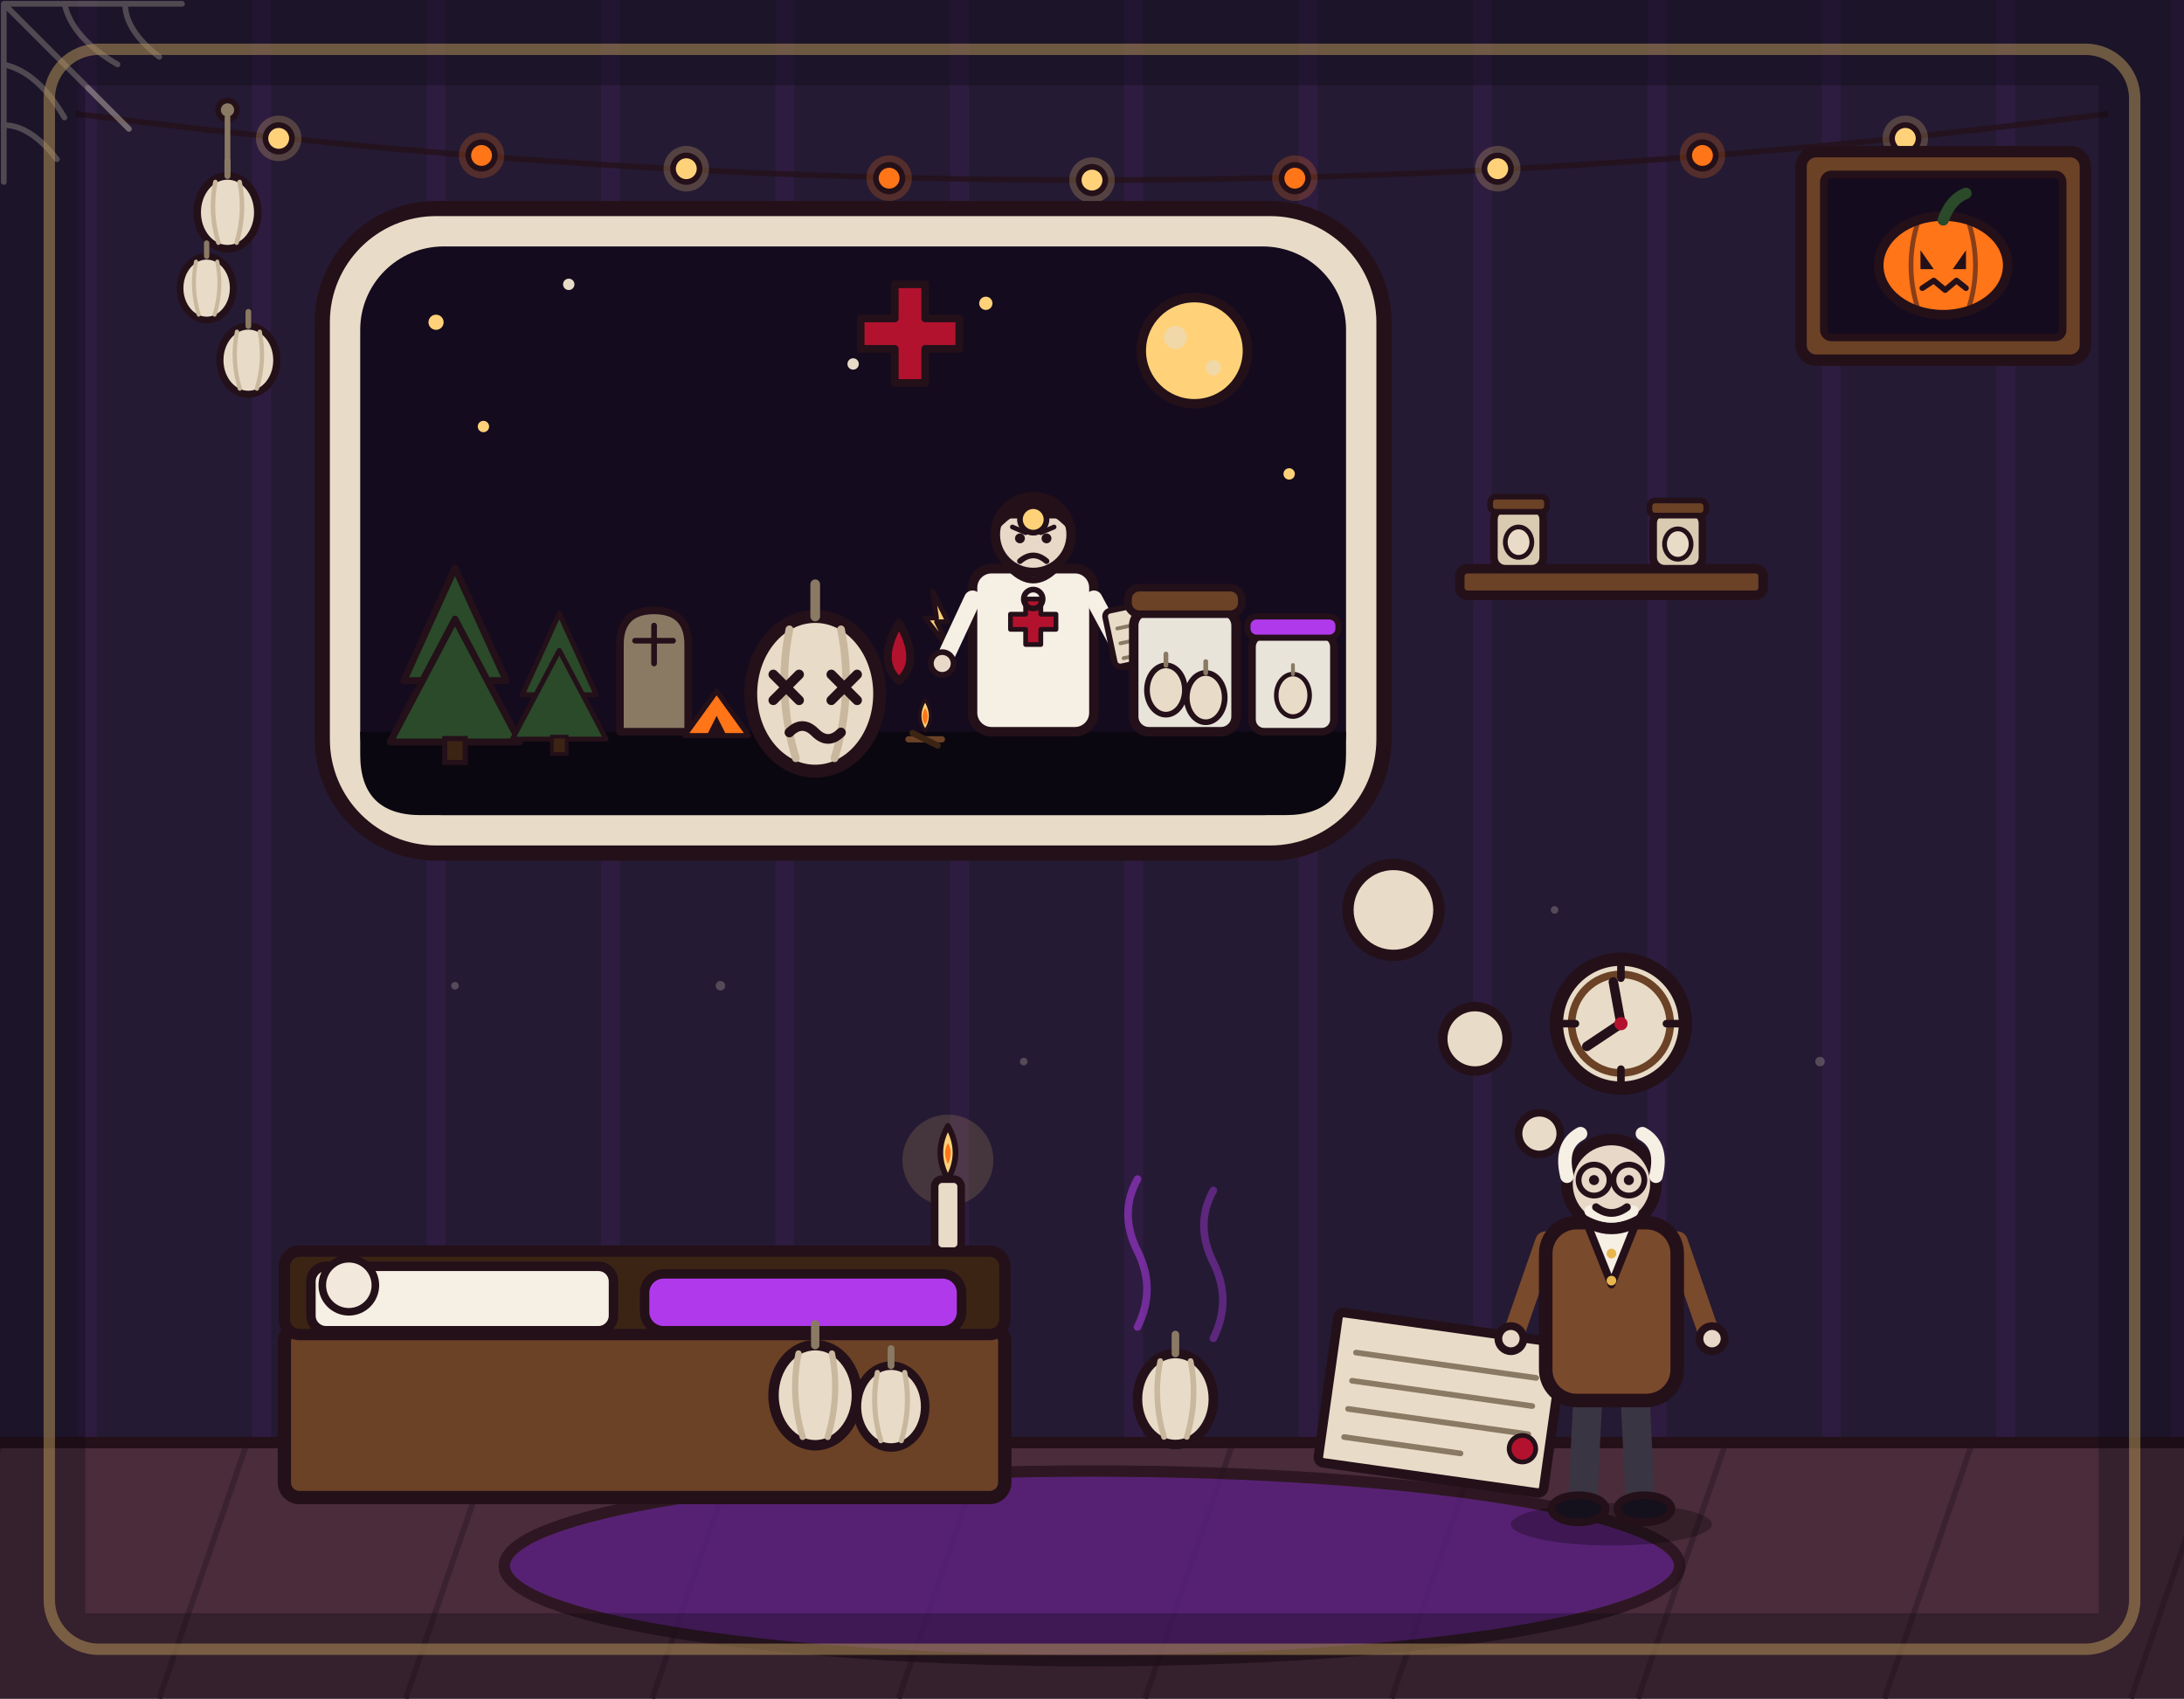
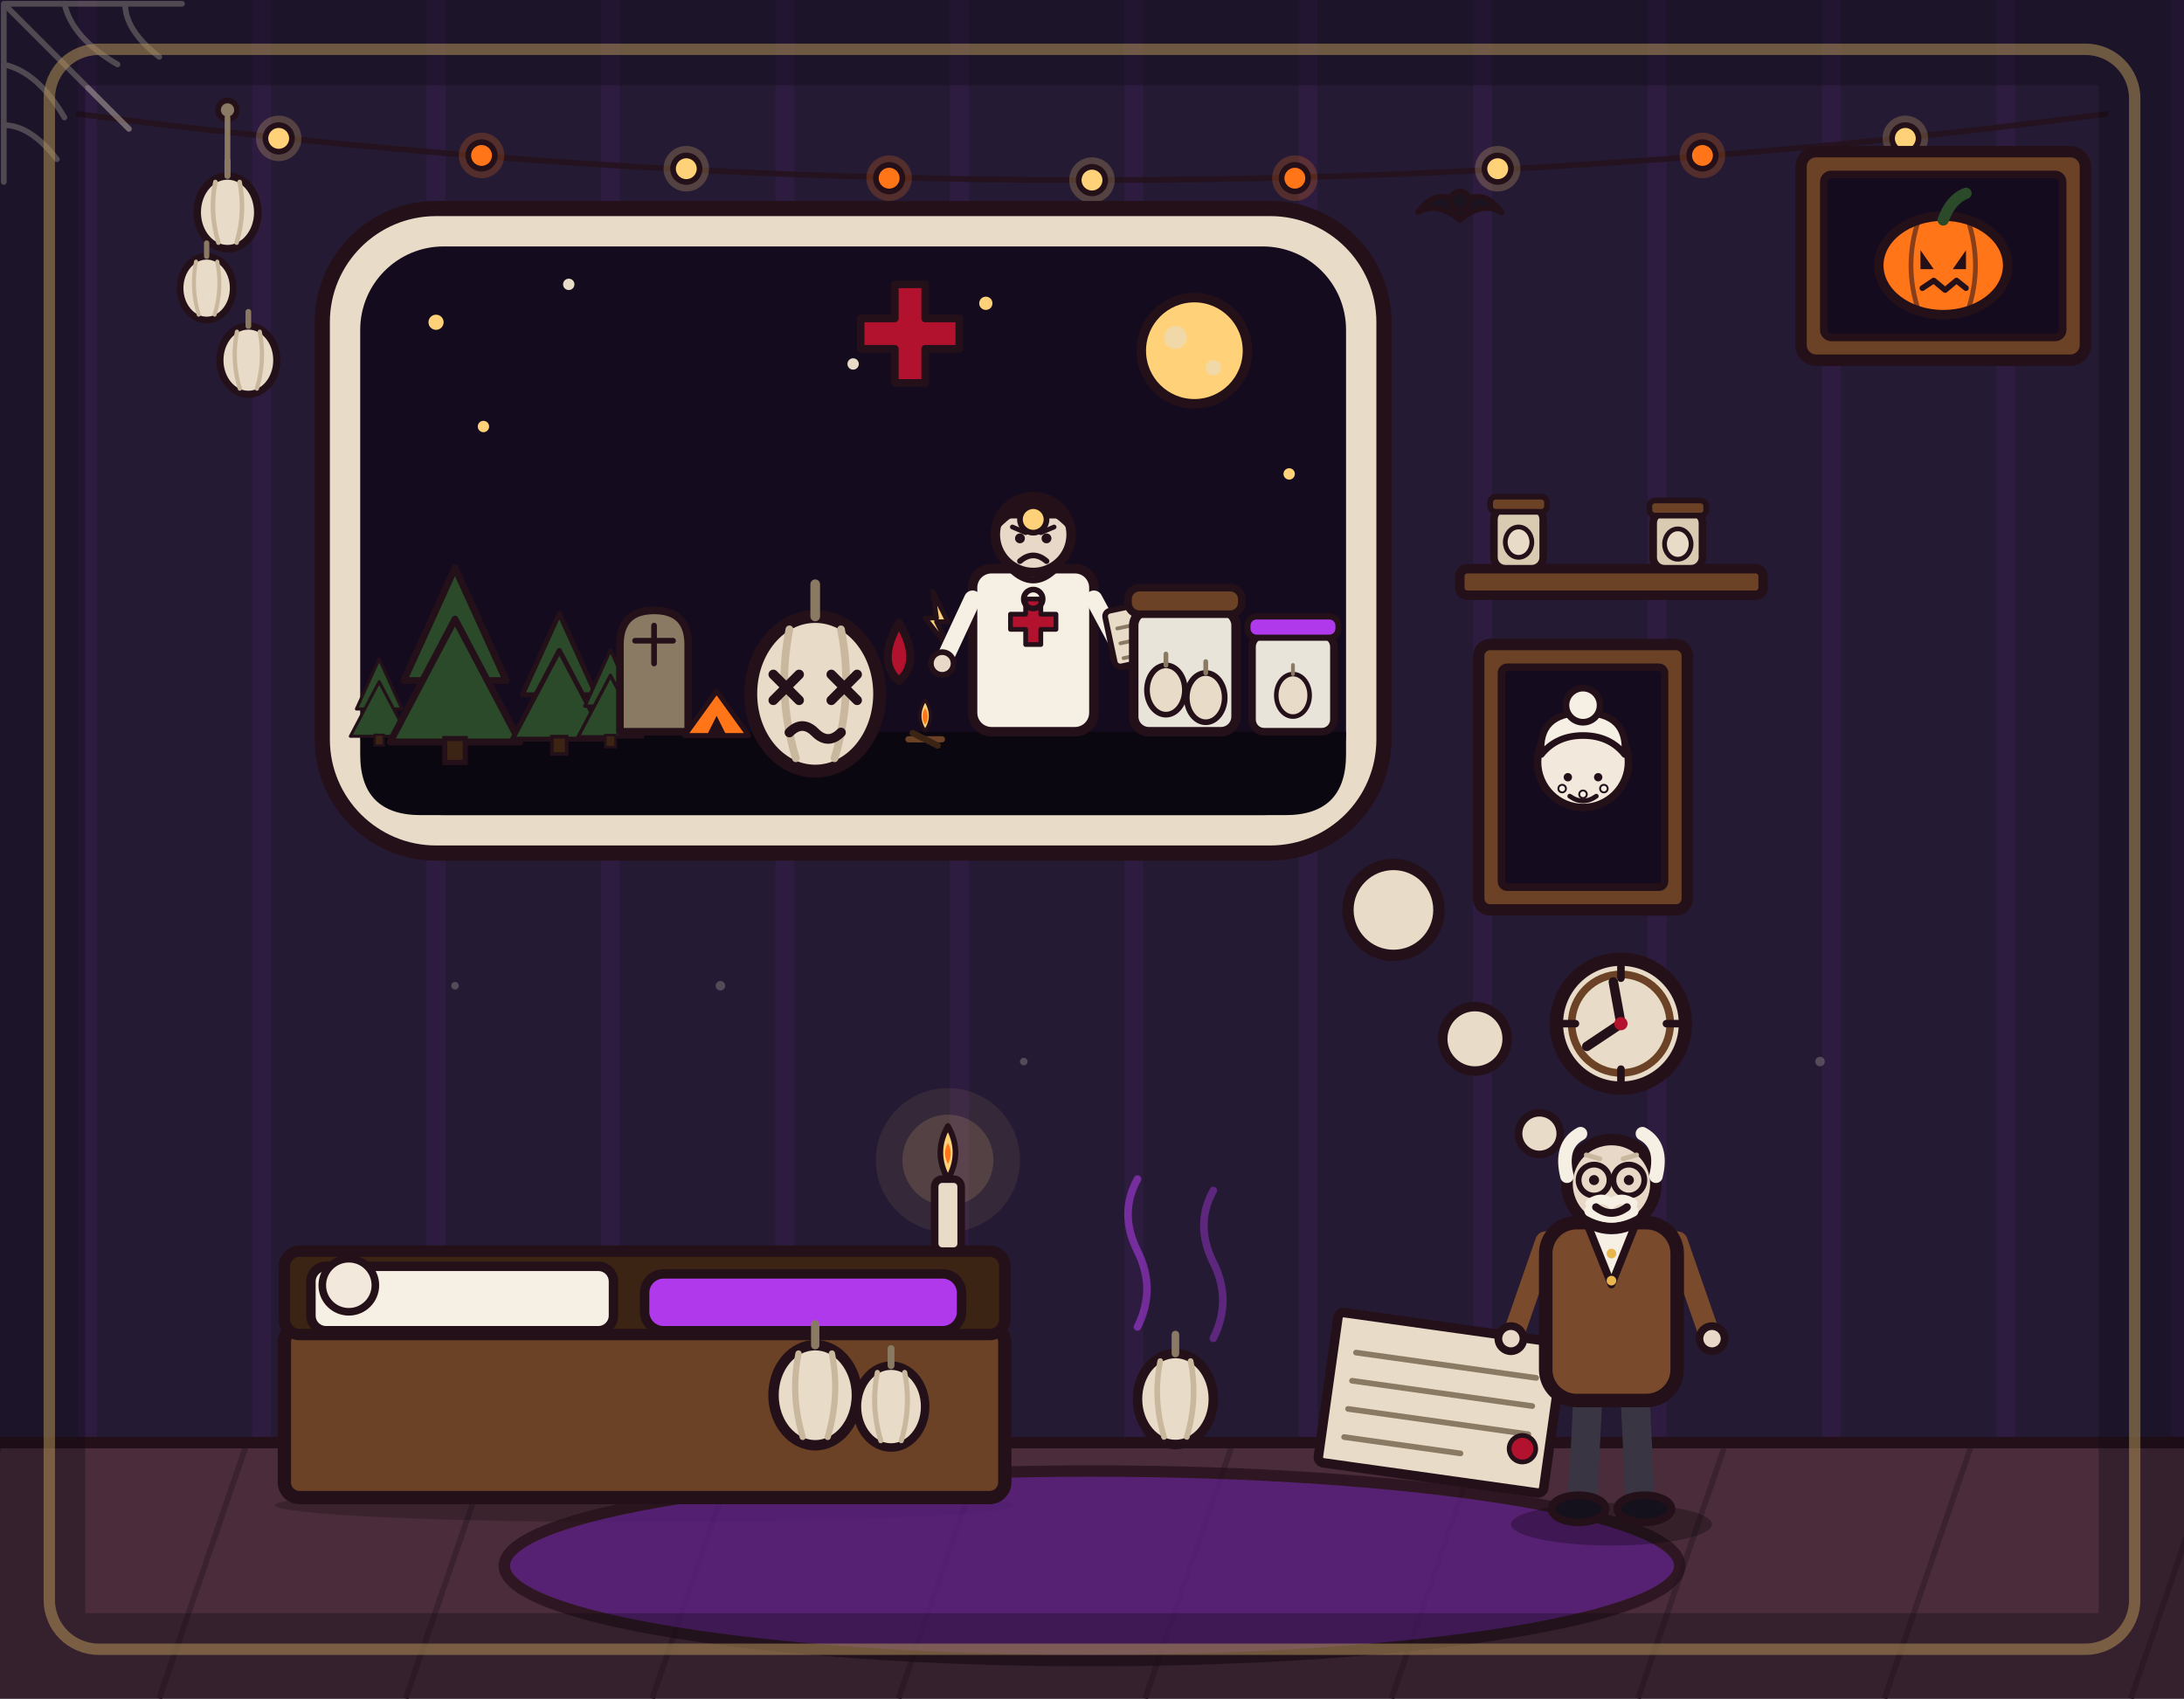
<svg xmlns="http://www.w3.org/2000/svg" viewBox="0 0 1152 896" width="1152" height="896">
  <rect x="0" y="0" width="1152" height="896" fill="#241a33" />
  <path d="M46 0V762M138 0V762M230 0V762M322 0V762M414 0V762M506 0V762M598 0V762M690 0V762M782 0V762M874 0V762M966 0V762M1058 0V762M1150 0V762" stroke="#b03aeb" stroke-width="10" opacity=".07" fill="none" />
  <path d="M40 60 Q576 130 1112 60" fill="none" stroke="#241019" stroke-width="3" opacity=".8" />
  <g stroke="#e8dcc8" stroke-width="3" opacity=".4" fill="none" stroke-linecap="round">
    <path d="M2 2 L2 96 M2 2 L96 2 M2 2 L68 68" />
    <path d="M2 34 Q20 38 34 62 M34 2 Q38 20 62 34" />
    <path d="M2 66 Q16 66 30 84 M66 2 Q66 16 84 30" />
  </g>
  <g fill="#e8dcc8" opacity=".25">
    <circle cx="380" cy="520" r="2.5" />
    <circle cx="820" cy="480" r="2" />
    <circle cx="540" cy="560" r="2" />
    <circle cx="960" cy="560" r="2.5" />
    <circle cx="240" cy="520" r="2" />
+   </g>
+   <circle cx="500" cy="612" r="38" fill="#ffd27a" opacity=".08" />
+   <g transform="translate(770 112)">
+     <path d="M-22 0 Q-12 -14 0 -4 Q12 -14 22 0 Q12 -6 0 4 Q-12 -6 -22 0 Z" fill="#1a1420" stroke="#241019" stroke-width="3" stroke-linejoin="round" />
+     <circle cx="0" cy="-6" r="5" fill="#1a1420" stroke="#241019" stroke-width="3" />
  </g>
  <g stroke="#241019" stroke-width="3" stroke-linejoin="round" stroke-linecap="round">
    <circle cx="147" cy="73" r="12" fill="#ffd27a" stroke="none" opacity=".22" />
    <circle cx="147" cy="73" r="7" fill="#ffd27a" />
    <circle cx="254" cy="82" r="12" fill="#ff7518" stroke="none" opacity=".22" />
    <circle cx="254" cy="82" r="7" fill="#ff7518" />
    <circle cx="362" cy="89" r="12" fill="#ffd27a" stroke="none" opacity=".22" />
    <circle cx="362" cy="89" r="7" fill="#ffd27a" />
    <circle cx="469" cy="94" r="12" fill="#ff7518" stroke="none" opacity=".22" />
    <circle cx="469" cy="94" r="7" fill="#ff7518" />
    <circle cx="576" cy="95" r="12" fill="#ffd27a" stroke="none" opacity=".22" />
    <circle cx="576" cy="95" r="7" fill="#ffd27a" />
    <circle cx="683" cy="94" r="12" fill="#ff7518" stroke="none" opacity=".22" />
    <circle cx="683" cy="94" r="7" fill="#ff7518" />
    <circle cx="790" cy="89" r="12" fill="#ffd27a" stroke="none" opacity=".22" />
    <circle cx="790" cy="89" r="7" fill="#ffd27a" />
    <circle cx="898" cy="82" r="12" fill="#ff7518" stroke="none" opacity=".22" />
    <circle cx="898" cy="82" r="7" fill="#ff7518" />
    <circle cx="1005" cy="73" r="12" fill="#ffd27a" stroke="none" opacity=".22" />
    <circle cx="1005" cy="73" r="7" fill="#ffd27a" />
  </g>
  <g transform="translate(120 0)">
    <circle cx="0" cy="58" r="5" fill="#8a7a64" stroke="#241019" stroke-width="3" />
    <line x1="0" y1="62" x2="0" y2="96" stroke="#8a7a64" stroke-width="3" stroke-linecap="round" />
    <g transform="translate(0 112) scale(.8)">
      <ellipse cx="0" cy="0" rx="20" ry="24" fill="#e8dcc8" stroke="#241019" stroke-width="5" stroke-linejoin="round" />
      <path d="M0 -24 L0 -34" fill="none" stroke="#8a7a64" stroke-width="4" stroke-linecap="round" />
      <path d="M-8 -20 Q-12 0 -6 20" fill="none" stroke="#c9b89e" stroke-width="3" stroke-linecap="round" />
      <path d="M8 -20 Q12 0 6 20" fill="none" stroke="#c9b89e" stroke-width="3" stroke-linecap="round" />
    </g>
    <g transform="translate(-11 152) scale(.7)">
      <ellipse cx="0" cy="0" rx="20" ry="24" fill="#e8dcc8" stroke="#241019" stroke-width="5" stroke-linejoin="round" />
      <path d="M0 -24 L0 -34" fill="none" stroke="#8a7a64" stroke-width="4" stroke-linecap="round" />
      <path d="M-8 -20 Q-12 0 -6 20" fill="none" stroke="#c9b89e" stroke-width="3" stroke-linecap="round" />
      <path d="M8 -20 Q12 0 6 20" fill="none" stroke="#c9b89e" stroke-width="3" stroke-linecap="round" />
    </g>
    <g transform="translate(11 190) scale(.75)">
      <ellipse cx="0" cy="0" rx="20" ry="24" fill="#e8dcc8" stroke="#241019" stroke-width="5" stroke-linejoin="round" />
      <path d="M0 -24 L0 -34" fill="none" stroke="#8a7a64" stroke-width="4" stroke-linecap="round" />
      <path d="M-8 -20 Q-12 0 -6 20" fill="none" stroke="#c9b89e" stroke-width="3" stroke-linecap="round" />
      <path d="M8 -20 Q12 0 6 20" fill="none" stroke="#c9b89e" stroke-width="3" stroke-linecap="round" />
    </g>
  </g>
  <g>
    <rect x="950" y="80" width="150" height="110" rx="8" fill="#6b4226" stroke="#241019" stroke-width="6" stroke-linejoin="round" />
    <rect x="962" y="92" width="126" height="86" rx="4" fill="#150b1e" stroke="#241019" stroke-width="4" />
    <ellipse cx="1025" cy="140" rx="34" ry="26" fill="#ff7518" stroke="#241019" stroke-width="5" stroke-linejoin="round" />
    <path d="M1012 116 Q1004 140 1012 164" fill="none" stroke="#241019" stroke-width="2.5" opacity=".55" />
    <path d="M1038 116 Q1046 140 1038 164" fill="none" stroke="#241019" stroke-width="2.5" opacity=".55" />
    <path d="M1025 116 Q1029 105 1037 102" fill="none" stroke="#2a4a2a" stroke-width="6" stroke-linecap="round" />
    <path d="M1013 132 L1020 142 L1013 142 Z" fill="#241019" />
    <path d="M1037 132 L1030 142 L1037 142 Z" fill="#241019" />
    <path d="M1014 152 L1020 148 L1026 153 L1032 148 L1037 152" fill="none" stroke="#241019" stroke-width="3" stroke-linecap="round" stroke-linejoin="round" />
  </g>
  <g>
+     <rect x="780" y="340" width="110" height="140" rx="6" fill="#6b4226" stroke="#241019" stroke-width="6" stroke-linejoin="round" />
+     <rect x="792" y="352" width="86" height="116" rx="3" fill="#150b1e" stroke="#241019" stroke-width="4" />
+     <circle cx="835" cy="402" r="24" fill="#f2e8dc" stroke="#241019" stroke-width="4" />
+     <path d="M813 398 Q811 376 835 376 Q859 376 857 398 Q849 388 835 388 Q821 388 813 398 Z" fill="#f6efe4" stroke="#241019" stroke-width="3.5" stroke-linejoin="round" />
+     <circle cx="835" cy="372" r="9" fill="#f6efe4" stroke="#241019" stroke-width="3.5" />
+     <circle cx="827" cy="410" r="2.2" fill="#241019" />
+     <circle cx="843" cy="410" r="2.2" fill="#241019" />
+     <path d="M828 420 Q835 425 842 420" fill="none" stroke="#241019" stroke-width="2.5" stroke-linecap="round" />
+     <circle cx="824" cy="416" r="2" fill="#f6efe4" stroke="#241019" stroke-width="1" />
+     <circle cx="846" cy="416" r="2" fill="#f6efe4" stroke="#241019" stroke-width="1" />
+     <circle cx="835" cy="419" r="2" fill="#f6efe4" stroke="#241019" stroke-width="1" />
+   </g>
+   <g>
    <circle cx="855" cy="540" r="34" fill="#e8dcc8" stroke="#241019" stroke-width="7" />
    <circle cx="855" cy="540" r="26" fill="none" stroke="#6b4226" stroke-width="4" />
    <line x1="855" y1="510" x2="855" y2="516" stroke="#241019" stroke-width="4" stroke-linecap="round" />
    <line x1="855" y1="564" x2="855" y2="570" stroke="#241019" stroke-width="4" stroke-linecap="round" />
    <line x1="825" y1="540" x2="831" y2="540" stroke="#241019" stroke-width="4" stroke-linecap="round" />
    <line x1="879" y1="540" x2="885" y2="540" stroke="#241019" stroke-width="4" stroke-linecap="round" />
    <line x1="855" y1="540" x2="851" y2="518" stroke="#241019" stroke-width="5" stroke-linecap="round" />
    <line x1="855" y1="540" x2="837" y2="552" stroke="#241019" stroke-width="5" stroke-linecap="round" />
    <circle cx="855" cy="540" r="3.5" fill="#b3122e" />
  </g>
  <g>
    <rect x="770" y="300" width="160" height="14" rx="4" fill="#6b4226" stroke="#241019" stroke-width="5" stroke-linejoin="round" />
    <rect x="788" y="268" width="26" height="32" rx="6" fill="#d9cbb2" stroke="#241019" stroke-width="4" />
    <rect x="786" y="262" width="30" height="8" rx="3" fill="#6b4226" stroke="#241019" stroke-width="3" />
    <ellipse cx="801" cy="286" rx="7" ry="8" fill="#e8dcc8" stroke="#241019" stroke-width="2.5" />
    <rect x="872" y="270" width="26" height="30" rx="6" fill="#d9cbb2" stroke="#241019" stroke-width="4" />
    <rect x="870" y="264" width="30" height="8" rx="3" fill="#6b4226" stroke="#241019" stroke-width="3" />
    <ellipse cx="885" cy="287" rx="7" ry="8" fill="#e8dcc8" stroke="#241019" stroke-width="2.5" />
  </g>
  <rect x="0" y="760" width="1152" height="136" fill="#4a2c3a" />
  <path d="M0 762 L-46 896M130 762 L84 896M260 762 L214 896M390 762 L344 896M520 762 L474 896M650 762 L604 896M780 762 L734 896M910 762 L864 896M1040 762 L994 896M1170 762 L1124 896" stroke="#3a2230" stroke-width="3" fill="none" />
  <line x1="0" y1="761" x2="1152" y2="761" stroke="#241019" stroke-width="6" stroke-linecap="round" />
+   <ellipse cx="340" cy="794" rx="195" ry="9" fill="#000000" opacity=".2" />
  <ellipse cx="576" cy="826" rx="310" ry="50" fill="#5b1e86" stroke="#241019" stroke-width="6" stroke-linejoin="round" opacity=".75" />
  <rect x="150" y="700" width="380" height="90" rx="8" fill="#6b4226" stroke="#241019" stroke-width="7" stroke-linejoin="round" />
  <rect x="150" y="660" width="380" height="44" rx="8" fill="#3c2415" stroke="#241019" stroke-width="6" stroke-linejoin="round" />
  <rect x="164" y="668" width="159.6" height="34" rx="8" fill="#f6efe4" stroke="#241019" stroke-width="5" stroke-linejoin="round" />
  <rect x="340" y="672" width="167.2" height="30" rx="10" fill="#b03aeb" stroke="#241019" stroke-width="5" stroke-linejoin="round" />
  <circle cx="184" cy="678" r="14" fill="#f2e8dc" stroke="#241019" stroke-width="4" stroke-linejoin="round" />
  <circle cx="500" cy="612" r="24" fill="#ffd27a" opacity=".15" />
  <rect x="493" y="622" width="14" height="38" rx="4" fill="#e8dcc8" stroke="#241019" stroke-width="4" />
  <path d="M500 622 Q508 608 500 594 Q492 608 500 622 Z" fill="#ffd27a" stroke="#241019" stroke-width="3" stroke-linejoin="round" />
  <path d="M500 614 Q503 608 500 603 Q497 608 500 614 Z" fill="#ff7518" />
  <g transform="translate(430 736) scale(1.1)">
    <ellipse cx="0" cy="0" rx="20" ry="24" fill="#e8dcc8" stroke="#241019" stroke-width="5" stroke-linejoin="round" />
    <path d="M0 -24 L0 -34" fill="none" stroke="#8a7a64" stroke-width="4" stroke-linecap="round" />
    <path d="M-8 -20 Q-12 0 -6 20" fill="none" stroke="#c9b89e" stroke-width="3" stroke-linecap="round" />
    <path d="M8 -20 Q12 0 6 20" fill="none" stroke="#c9b89e" stroke-width="3" stroke-linecap="round" />
  </g>
  <g transform="translate(470 742) scale(0.9)">
    <ellipse cx="0" cy="0" rx="20" ry="24" fill="#e8dcc8" stroke="#241019" stroke-width="5" stroke-linejoin="round" />
    <path d="M0 -24 L0 -34" fill="none" stroke="#8a7a64" stroke-width="4" stroke-linecap="round" />
    <path d="M-8 -20 Q-12 0 -6 20" fill="none" stroke="#c9b89e" stroke-width="3" stroke-linecap="round" />
    <path d="M8 -20 Q12 0 6 20" fill="none" stroke="#c9b89e" stroke-width="3" stroke-linecap="round" />
  </g>
  <g transform="translate(620 738)">
    <ellipse cx="0" cy="0" rx="20" ry="24" fill="#e8dcc8" stroke="#241019" stroke-width="5" stroke-linejoin="round" />
    <path d="M0 -24 L0 -34" fill="none" stroke="#8a7a64" stroke-width="4" stroke-linecap="round" />
    <path d="M-8 -20 Q-12 0 -6 20" fill="none" stroke="#c9b89e" stroke-width="3" stroke-linecap="round" />
    <path d="M8 -20 Q12 0 6 20" fill="none" stroke="#c9b89e" stroke-width="3" stroke-linecap="round" />
  </g>
  <path d="M600 700 Q610 680 600 660 Q590 640 600 622" fill="none" stroke="#b03aeb" stroke-width="4" stroke-linecap="round" opacity=".55" />
  <path d="M640 706 Q650 686 640 666 Q630 646 640 628" fill="none" stroke="#b03aeb" stroke-width="4" stroke-linecap="round" opacity=".4" />
  <g transform="rotate(8 760 740)">
    <rect x="700" y="700" width="120" height="80" rx="3" fill="#e8dcc8" stroke="#241019" stroke-width="5" stroke-linejoin="round" />
    <line x1="712" y1="720" x2="808" y2="720" stroke="#8a7a64" stroke-width="3" stroke-linecap="round" />
    <line x1="712" y1="735" x2="808" y2="735" stroke="#8a7a64" stroke-width="3" stroke-linecap="round" />
    <line x1="712" y1="750" x2="808" y2="750" stroke="#8a7a64" stroke-width="3" stroke-linecap="round" />
    <line x1="712" y1="765" x2="774" y2="765" stroke="#8a7a64" stroke-width="3" stroke-linecap="round" />
    <circle cx="806" cy="758" r="7" fill="#b3122e" stroke="#241019" stroke-width="2.5" />
  </g>
  <rect x="170" y="110" width="560" height="340" rx="60" fill="#e8dcc8" stroke="#241019" stroke-width="8" stroke-linejoin="round" />
  <circle cx="735" cy="480" r="24" fill="#e8dcc8" stroke="#241019" stroke-width="6" />
  <circle cx="778" cy="548" r="17" fill="#e8dcc8" stroke="#241019" stroke-width="5" />
  <circle cx="812" cy="598" r="11" fill="#e8dcc8" stroke="#241019" stroke-width="4" />
  <rect x="190" y="130" width="520" height="300" rx="44" fill="#150b1e" />
  <circle cx="630" cy="185" r="28" fill="#ffd27a" stroke="#241019" stroke-width="5" />
  <circle cx="620" cy="178" r="6" fill="#e8dcc8" opacity=".6" />
  <circle cx="640" cy="194" r="4" fill="#e8dcc8" opacity=".6" />
  <circle cx="230" cy="170" r="4" fill="#ffd27a" />
  <circle cx="300" cy="150" r="3" fill="#e8dcc8" />
  <circle cx="520" cy="160" r="3.5" fill="#ffd27a" />
  <circle cx="450" cy="192" r="3" fill="#e8dcc8" />
  <circle cx="680" cy="250" r="3" fill="#ffd27a" />
  <circle cx="255" cy="225" r="3" fill="#ffd27a" />
  <path d="M472 150 H488 V168 H506 V184 H488 V202 H472 V184 H454 V168 H472 Z" fill="#b3122e" stroke="#241019" stroke-width="4" stroke-linejoin="round" />
  <path d="M492 312 L500 328 L494 328 L502 344 L488 326 L494 326 Z" fill="#ffd27a" stroke="#241019" stroke-width="2.5" stroke-linejoin="round" />
  <path d="M520 344 L526 356 L521 356 L528 368 L517 352 L522 352 Z" fill="#ffd27a" stroke="#241019" stroke-width="2" stroke-linejoin="round" />
+   <g transform="translate(210 404) scale(.5)">
+     <rect x="-11" y="-24" width="22" height="26" rx="4" fill="#e8dcc8" stroke="#241019" stroke-width="3" />
+     <rect x="-7" y="-31" width="14" height="8" rx="2" fill="#6b4226" stroke="#241019" stroke-width="2.5" />
+     <rect x="-2.5" y="-19" width="5" height="14" fill="#b3122e" />
+     <rect x="-7" y="-14.5" width="14" height="5" fill="#b3122e" />
+   </g>
+   <g transform="translate(258 406) rotate(-35) scale(.5)">
+     <rect x="-4" y="-30" width="8" height="34" rx="2" fill="#e8dcc8" stroke="#241019" stroke-width="3" />
+     <line x1="0" y1="-30" x2="0" y2="-44" stroke="#241019" stroke-width="4" stroke-linecap="round" />
+     <line x1="-8" y1="-44" x2="8" y2="-44" stroke="#241019" stroke-width="4" stroke-linecap="round" />
+     <rect x="-4" y="4" width="8" height="10" fill="#b3122e" stroke="#241019" stroke-width="2.5" />
+   </g>
  <path d="M190 386 H710 V398 Q710 430 678 430 H222 Q190 430 190 398 Z" fill="#0b0710" />
+   <g transform="translate(200 386) scale(.4)">
+     <path d="M0 -96 L-30 -30 L30 -30 Z" fill="#2a4a2a" stroke="#241019" stroke-width="4" stroke-linejoin="round" />
+     <path d="M0 -66 L-38 6 L38 6 Z" fill="#2a4a2a" stroke="#241019" stroke-width="4" stroke-linejoin="round" />
+     <rect x="-6" y="4" width="12" height="14" fill="#3c2415" stroke="#241019" stroke-width="3" />
+   </g>
  <g transform="translate(240 386) scale(.9)">
    <path d="M0 -96 L-30 -30 L30 -30 Z" fill="#2a4a2a" stroke="#241019" stroke-width="4" stroke-linejoin="round" />
    <path d="M0 -66 L-38 6 L38 6 Z" fill="#2a4a2a" stroke="#241019" stroke-width="4" stroke-linejoin="round" />
    <rect x="-6" y="4" width="12" height="14" fill="#3c2415" stroke="#241019" stroke-width="3" />
  </g>
  <g transform="translate(295 386) scale(.65)">
+     <path d="M0 -96 L-30 -30 L30 -30 Z" fill="#2a4a2a" stroke="#241019" stroke-width="4" stroke-linejoin="round" />
+     <path d="M0 -66 L-38 6 L38 6 Z" fill="#2a4a2a" stroke="#241019" stroke-width="4" stroke-linejoin="round" />
+     <rect x="-6" y="4" width="12" height="14" fill="#3c2415" stroke="#241019" stroke-width="3" />
+   </g>
+   <g transform="translate(322 386) scale(.45)">
    <path d="M0 -96 L-30 -30 L30 -30 Z" fill="#2a4a2a" stroke="#241019" stroke-width="4" stroke-linejoin="round" />
    <path d="M0 -66 L-38 6 L38 6 Z" fill="#2a4a2a" stroke="#241019" stroke-width="4" stroke-linejoin="round" />
    <rect x="-6" y="4" width="12" height="14" fill="#3c2415" stroke="#241019" stroke-width="3" />
  </g>
  <g transform="translate(345 386)">
    <path d="M-18 0 V-46 Q-18 -64 0 -64 Q18 -64 18 -46 V0 Z" fill="#8a7a64" stroke="#241019" stroke-width="4" stroke-linejoin="round" />
    <line x1="0" y1="-56" x2="0" y2="-36" stroke="#241019" stroke-width="3" stroke-linecap="round" />
    <line x1="-10" y1="-48" x2="10" y2="-48" stroke="#241019" stroke-width="3" stroke-linecap="round" />
  </g>
  <g transform="translate(378 388) scale(.65)">
    <path d="M-26 0 L0 -36 L26 0 Z" fill="#ff7518" stroke="#241019" stroke-width="4" stroke-linejoin="round" />
    <path d="M-8 0 L0 -16 L8 0 Z" fill="#241019" />
  </g>
  <g transform="translate(488 390) scale(.55)">
    <line x1="-16" y1="0" x2="16" y2="0" stroke="#6b4226" stroke-width="6" stroke-linecap="round" />
    <line x1="-12" y1="-6" x2="12" y2="6" stroke="#3c2415" stroke-width="6" stroke-linecap="round" />
    <path d="M0 -8 Q-10 -22 0 -38 Q10 -22 0 -8 Z" fill="#ffd27a" stroke="#241019" stroke-width="3" stroke-linejoin="round" />
    <path d="M0 -14 Q-5 -22 0 -30 Q5 -22 0 -14 Z" fill="#ff7518" />
  </g>
  <g transform="translate(430 366) scale(1.7)">
    <ellipse cx="0" cy="0" rx="20" ry="24" fill="#e8dcc8" stroke="#241019" stroke-width="4" stroke-linejoin="round" />
    <path d="M0 -24 L0 -34" fill="none" stroke="#8a7a64" stroke-width="3" stroke-linecap="round" />
    <path d="M-8 -20 Q-12 0 -6 20" fill="none" stroke="#c9b89e" stroke-width="2.4" stroke-linecap="round" />
    <path d="M8 -20 Q12 0 6 20" fill="none" stroke="#c9b89e" stroke-width="2.4" stroke-linecap="round" />
    <path d="M-13 -6 L-5 2 M-5 -6 L-13 2" stroke="#241019" stroke-width="3" stroke-linecap="round" fill="none" />
    <path d="M5 -6 L13 2 M13 -6 L5 2" stroke="#241019" stroke-width="3" stroke-linecap="round" fill="none" />
    <path d="M-8 12 Q-4 8 0 12 Q4 16 8 12" fill="none" stroke="#241019" stroke-width="3" stroke-linecap="round" />
    <path d="M26 -22 Q33 -10 26 -4 Q19 -10 26 -22 Z" fill="#b3122e" stroke="#241019" stroke-width="2.5" stroke-linejoin="round" />
  </g>
  <g transform="translate(545 386)">
    <rect x="-32" y="-86" width="64" height="86" rx="10" fill="#f6efe4" stroke="#241019" stroke-width="5" stroke-linejoin="round" />
    <path d="M-4 -70 H4 V-62 H12 V-54 H4 V-46 H-4 V-54 H-12 V-62 H-4 Z" fill="#b3122e" stroke="#241019" stroke-width="2.5" stroke-linejoin="round" />
    <path d="M-32 -70 L-46 -40" fill="none" stroke="#f6efe4" stroke-width="9" stroke-linecap="round" />
    <path d="M32 -70 L46 -44" fill="none" stroke="#f6efe4" stroke-width="9" stroke-linecap="round" />
    <circle cx="-48" cy="-36" r="6" fill="#e8d8c8" stroke="#241019" stroke-width="3" />
    <circle cx="48" cy="-40" r="6" fill="#e8d8c8" stroke="#241019" stroke-width="3" />
    <g transform="rotate(-12 52 -52)">
      <rect x="40" y="-66" width="24" height="30" rx="3" fill="#e8dcc8" stroke="#241019" stroke-width="3" />
      <line x1="45" y1="-56" x2="59" y2="-56" stroke="#8a7a64" stroke-width="2" stroke-linecap="round" />
      <line x1="45" y1="-48" x2="59" y2="-48" stroke="#8a7a64" stroke-width="2" stroke-linecap="round" />
      <line x1="45" y1="-40" x2="55" y2="-40" stroke="#8a7a64" stroke-width="2" stroke-linecap="round" />
    </g>
    <circle cx="0" cy="-104" r="20" fill="#e8d8c8" stroke="#241019" stroke-width="5" />
    <path d="M-20 -108 Q0 -130 20 -108 Q10 -120 0 -120 Q-10 -120 -20 -108 Z" fill="#e8e4da" stroke="#241019" stroke-width="4" stroke-linejoin="round" />
    <path d="M-12 -86 Q0 -74 12 -86" fill="none" stroke="#241019" stroke-width="3.5" stroke-linecap="round" />
    <circle cx="0" cy="-70" r="5" fill="none" stroke="#241019" stroke-width="3" />
    <line x1="-14" y1="-114" x2="14" y2="-114" stroke="#241019" stroke-width="3" stroke-linecap="round" />
    <circle cx="0" cy="-112" r="7" fill="#ffd27a" stroke="#241019" stroke-width="3" />
    <circle cx="-7" cy="-102" r="2.6" fill="#241019" />
    <circle cx="7" cy="-102" r="2.6" fill="#241019" />
    <path d="M-11 -108 L-4 -105 M11 -108 L4 -105" stroke="#241019" stroke-width="2.5" stroke-linecap="round" fill="none" />
    <path d="M-7 -90 Q0 -96 7 -90" fill="none" stroke="#241019" stroke-width="3" stroke-linecap="round" />
  </g>
  <g transform="translate(625 386)">
    <rect x="-27" y="-64" width="54" height="64" rx="8" fill="#e8e4da" stroke="#241019" stroke-width="5" stroke-linejoin="round" />
    <rect x="-30" y="-76" width="60" height="14" rx="6" fill="#6b4226" stroke="#241019" stroke-width="4" stroke-linejoin="round" />
    <ellipse cx="-10" cy="-22" rx="10" ry="13" fill="#e8dcc8" stroke="#241019" stroke-width="3" stroke-linejoin="round" />
    <path d="M-10 -35 L-10 -41" stroke="#8a7a64" stroke-width="2.5" stroke-linecap="round" fill="none" />
    <ellipse cx="11" cy="-18" rx="10" ry="13" fill="#e8dcc8" stroke="#241019" stroke-width="3" stroke-linejoin="round" />
    <path d="M11 -31 L11 -37" stroke="#8a7a64" stroke-width="2.5" stroke-linecap="round" fill="none" />
  </g>
  <g transform="translate(682 386) scale(.8)">
    <rect x="-27" y="-64" width="54" height="64" rx="8" fill="#e8e4da" stroke="#241019" stroke-width="5" stroke-linejoin="round" />
    <rect x="-30" y="-76" width="60" height="14" rx="6" fill="#b03aeb" stroke="#241019" stroke-width="4" stroke-linejoin="round" />
    <ellipse cx="0" cy="-24" rx="11" ry="14" fill="#e8dcc8" stroke="#241019" stroke-width="3" stroke-linejoin="round" />
    <path d="M0 -38 L0 -44" stroke="#8a7a64" stroke-width="2.5" stroke-linecap="round" fill="none" />
  </g>
  <g transform="translate(850 800) scale(1.02 1.02)">
    <ellipse cx="0" cy="4" rx="52" ry="11" fill="#000000" stroke="none" opacity=".28" />
    <path d="M-12 -66 L-15 -6" fill="none" stroke="#3a3542" stroke-width="15" stroke-linecap="round" />
    <path d="M12 -66 L15 -6" fill="none" stroke="#3a3542" stroke-width="15" stroke-linecap="round" />
    <ellipse cx="-17" cy="-4" rx="14" ry="7" fill="#14101c" stroke="#241019" stroke-width="4" stroke-linejoin="round" />
    <ellipse cx="17" cy="-4" rx="14" ry="7" fill="#14101c" stroke="#241019" stroke-width="4" stroke-linejoin="round" />
    <path d="M-34 -142 L-50 -96" fill="none" stroke="#7a4a2c" stroke-width="11" stroke-linecap="round" />
    <circle cx="-52" cy="-92" r="6.5" fill="#e8d8c8" stroke="#241019" stroke-width="4" stroke-linejoin="round" />
    <path d="M34 -142 L50 -96" fill="none" stroke="#7a4a2c" stroke-width="11" stroke-linecap="round" />
    <circle cx="52" cy="-92" r="6.5" fill="#e8d8c8" stroke="#241019" stroke-width="4" stroke-linejoin="round" />
    <rect x="-34" y="-152" width="68" height="92" rx="16" fill="#7a4a2c" stroke="#241019" stroke-width="7" stroke-linejoin="round" />
    <path d="M-12 -150 L0 -120 L12 -150 Z" fill="#f6efe4" stroke="#241019" stroke-width="4" stroke-linejoin="round" />
    <circle cx="0" cy="-136" r="2.5" fill="#e8b64c" />
    <circle cx="0" cy="-122" r="2.5" fill="#e8b64c" />
    <circle cx="0" cy="-172" r="23" fill="#e8d8c8" stroke="#241019" stroke-width="6" stroke-linejoin="round" />
    <path d="M-23 -176 Q-27 -192 -16 -198" fill="none" stroke="#f6efe4" stroke-width="7" stroke-linecap="round" />
    <path d="M23 -176 Q27 -192 16 -198" fill="none" stroke="#f6efe4" stroke-width="7" stroke-linecap="round" />
    <circle cx="-9" cy="-174" r="2.6" fill="#241019" />
    <circle cx="9" cy="-174" r="2.6" fill="#241019" />
    <circle cx="-9" cy="-174" r="8" fill="none" stroke="#241019" stroke-width="3" />
    <circle cx="9" cy="-174" r="8" fill="none" stroke="#241019" stroke-width="3" />
    <line x1="-1" y1="-174" x2="1" y2="-174" stroke="#241019" stroke-width="3" stroke-linecap="round" />
+     <path d="M-13 -187 L-6 -185 M13 -187 L6 -185" fill="none" stroke="#c9b89e" stroke-width="2.5" stroke-linecap="round" />
+     <path d="M-11 -162 Q-5 -166 0 -162 Q5 -166 11 -162" fill="none" stroke="#f6efe4" stroke-width="5" stroke-linecap="round" />
    <path d="M-11 -158 Q0 -152 11 -158" fill="none" stroke="#f6efe4" stroke-width="6" stroke-linecap="round" />
    <path d="M-8 -160 Q0 -154 8 -160" fill="none" stroke="#241019" stroke-width="4" stroke-linecap="round" />
  </g>
  <rect x="26" y="26" width="1100" height="844" rx="26" fill="none" stroke="#ffd27a" stroke-width="6" opacity=".55" />
  <rect x="0" y="0" width="1152" height="896" fill="none" stroke="#0b0710" stroke-width="90" opacity=".32" />
</svg>
